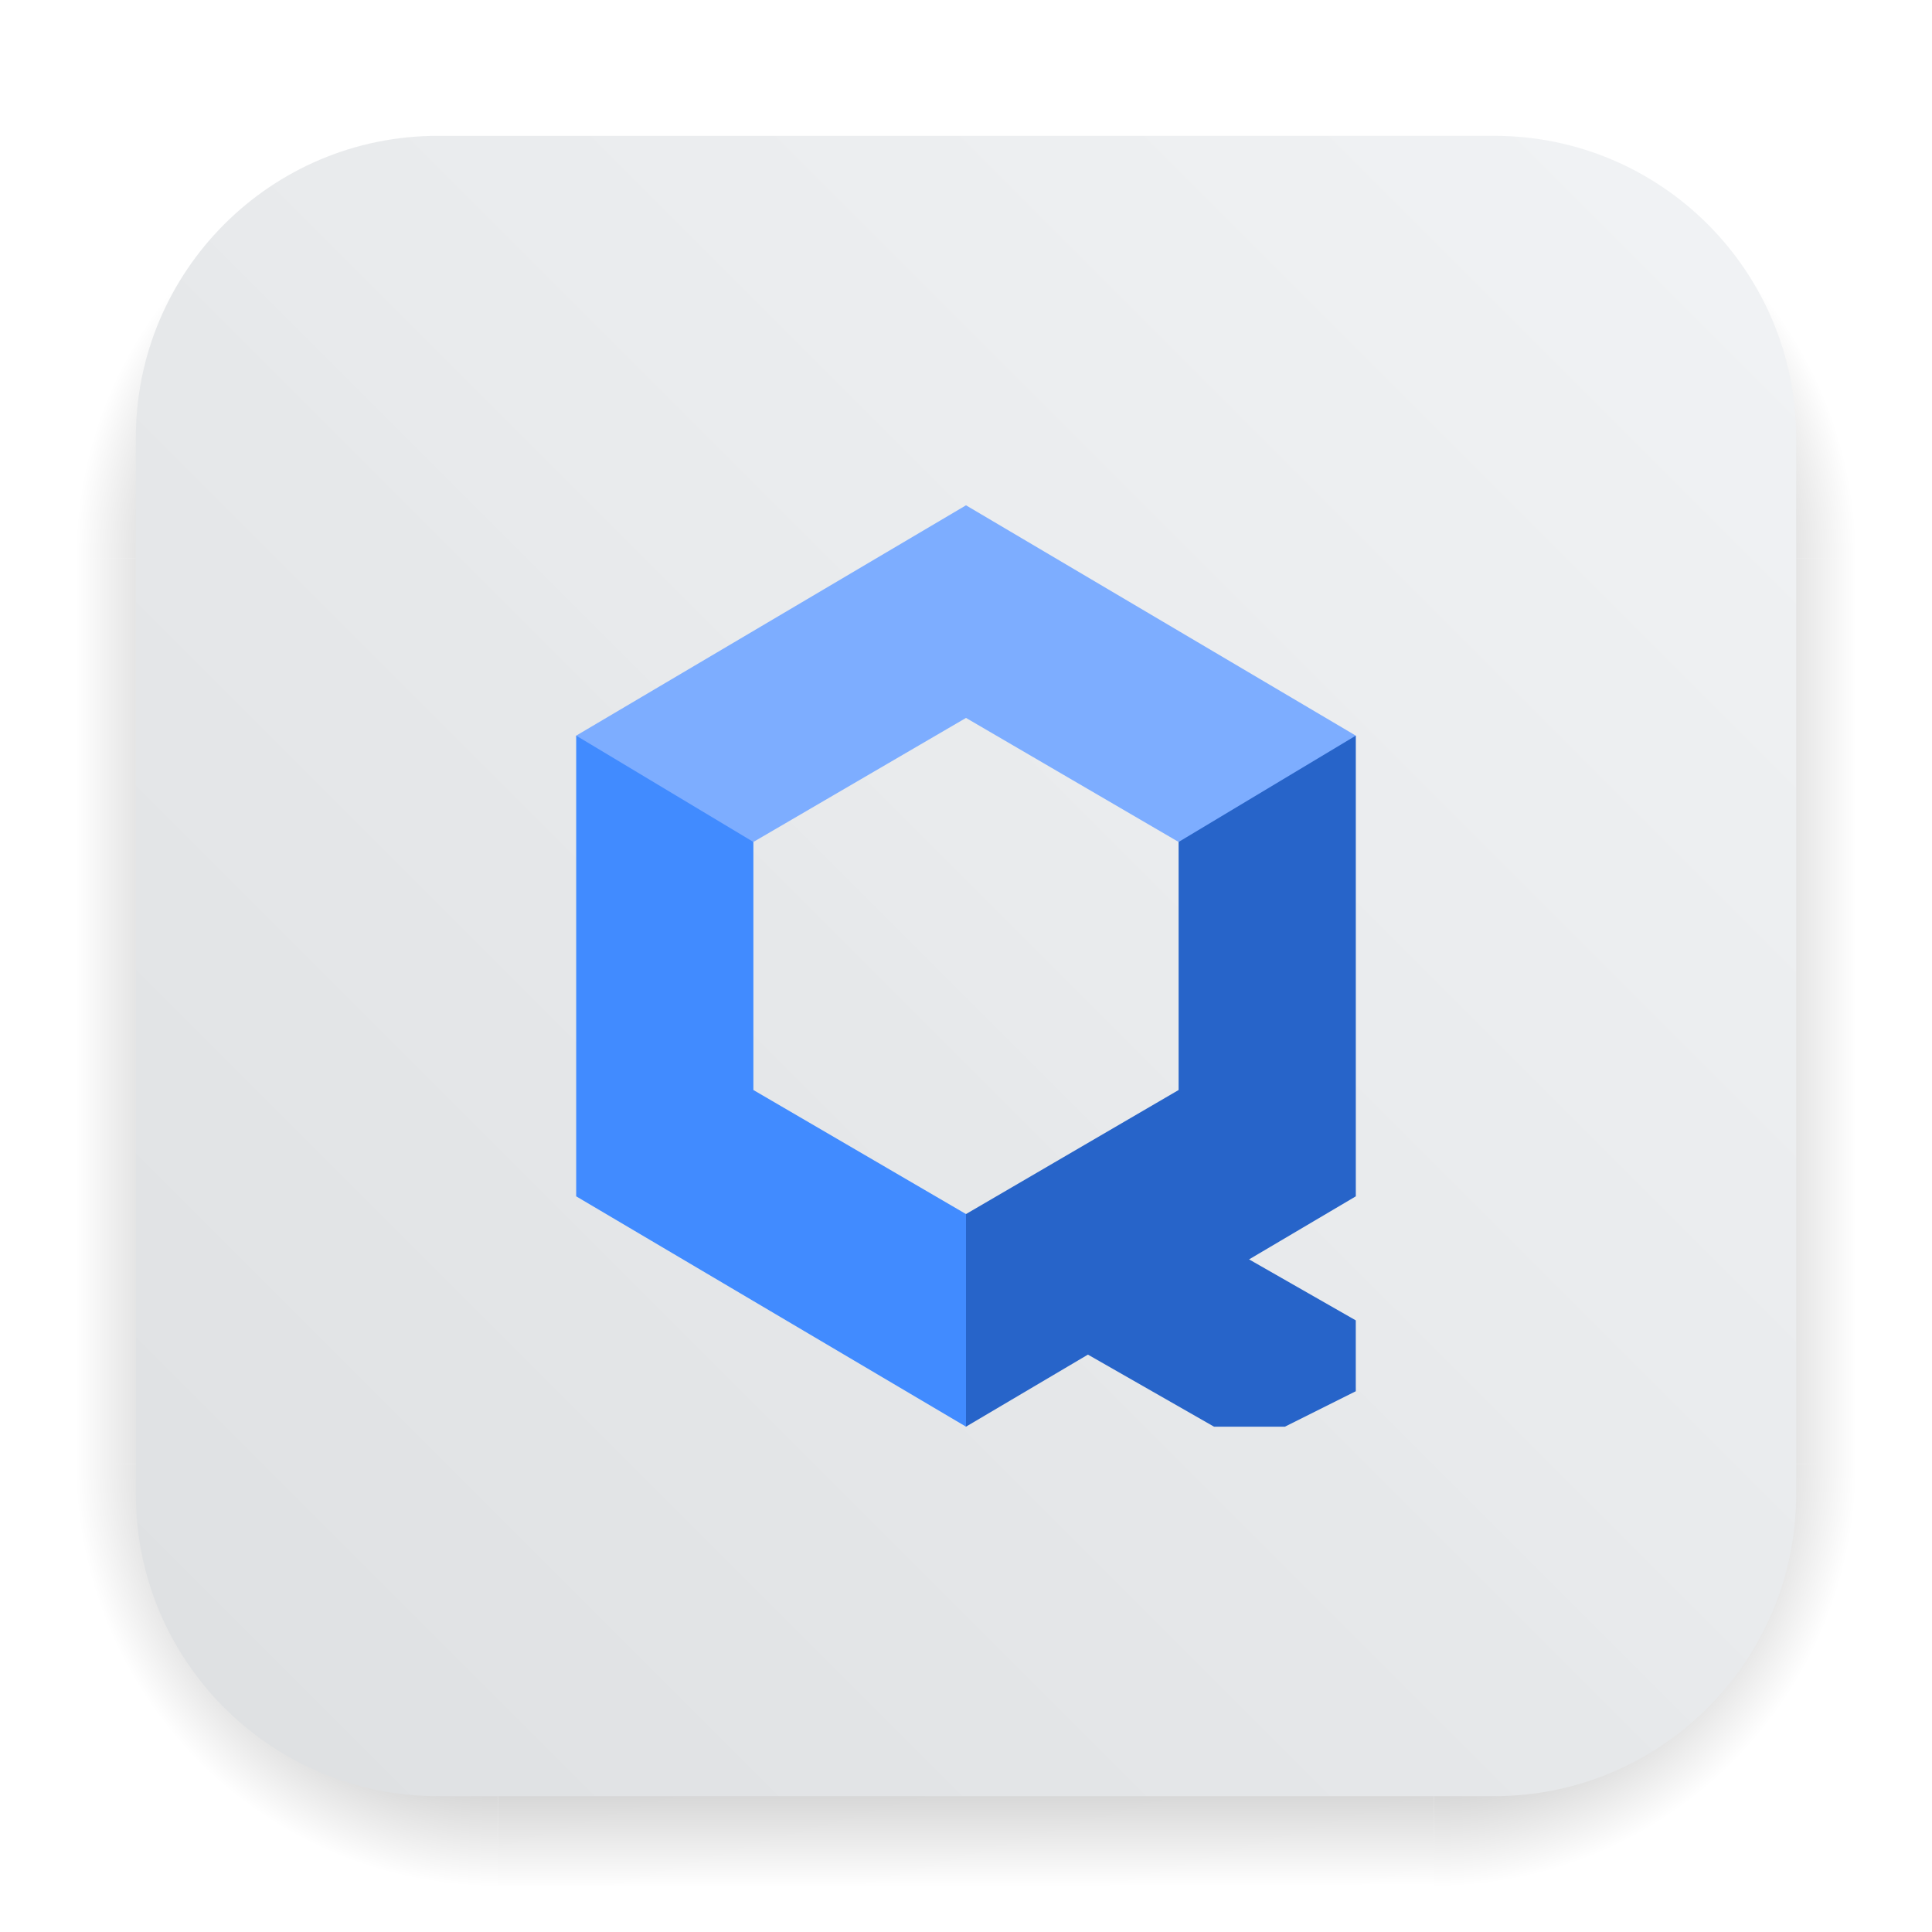
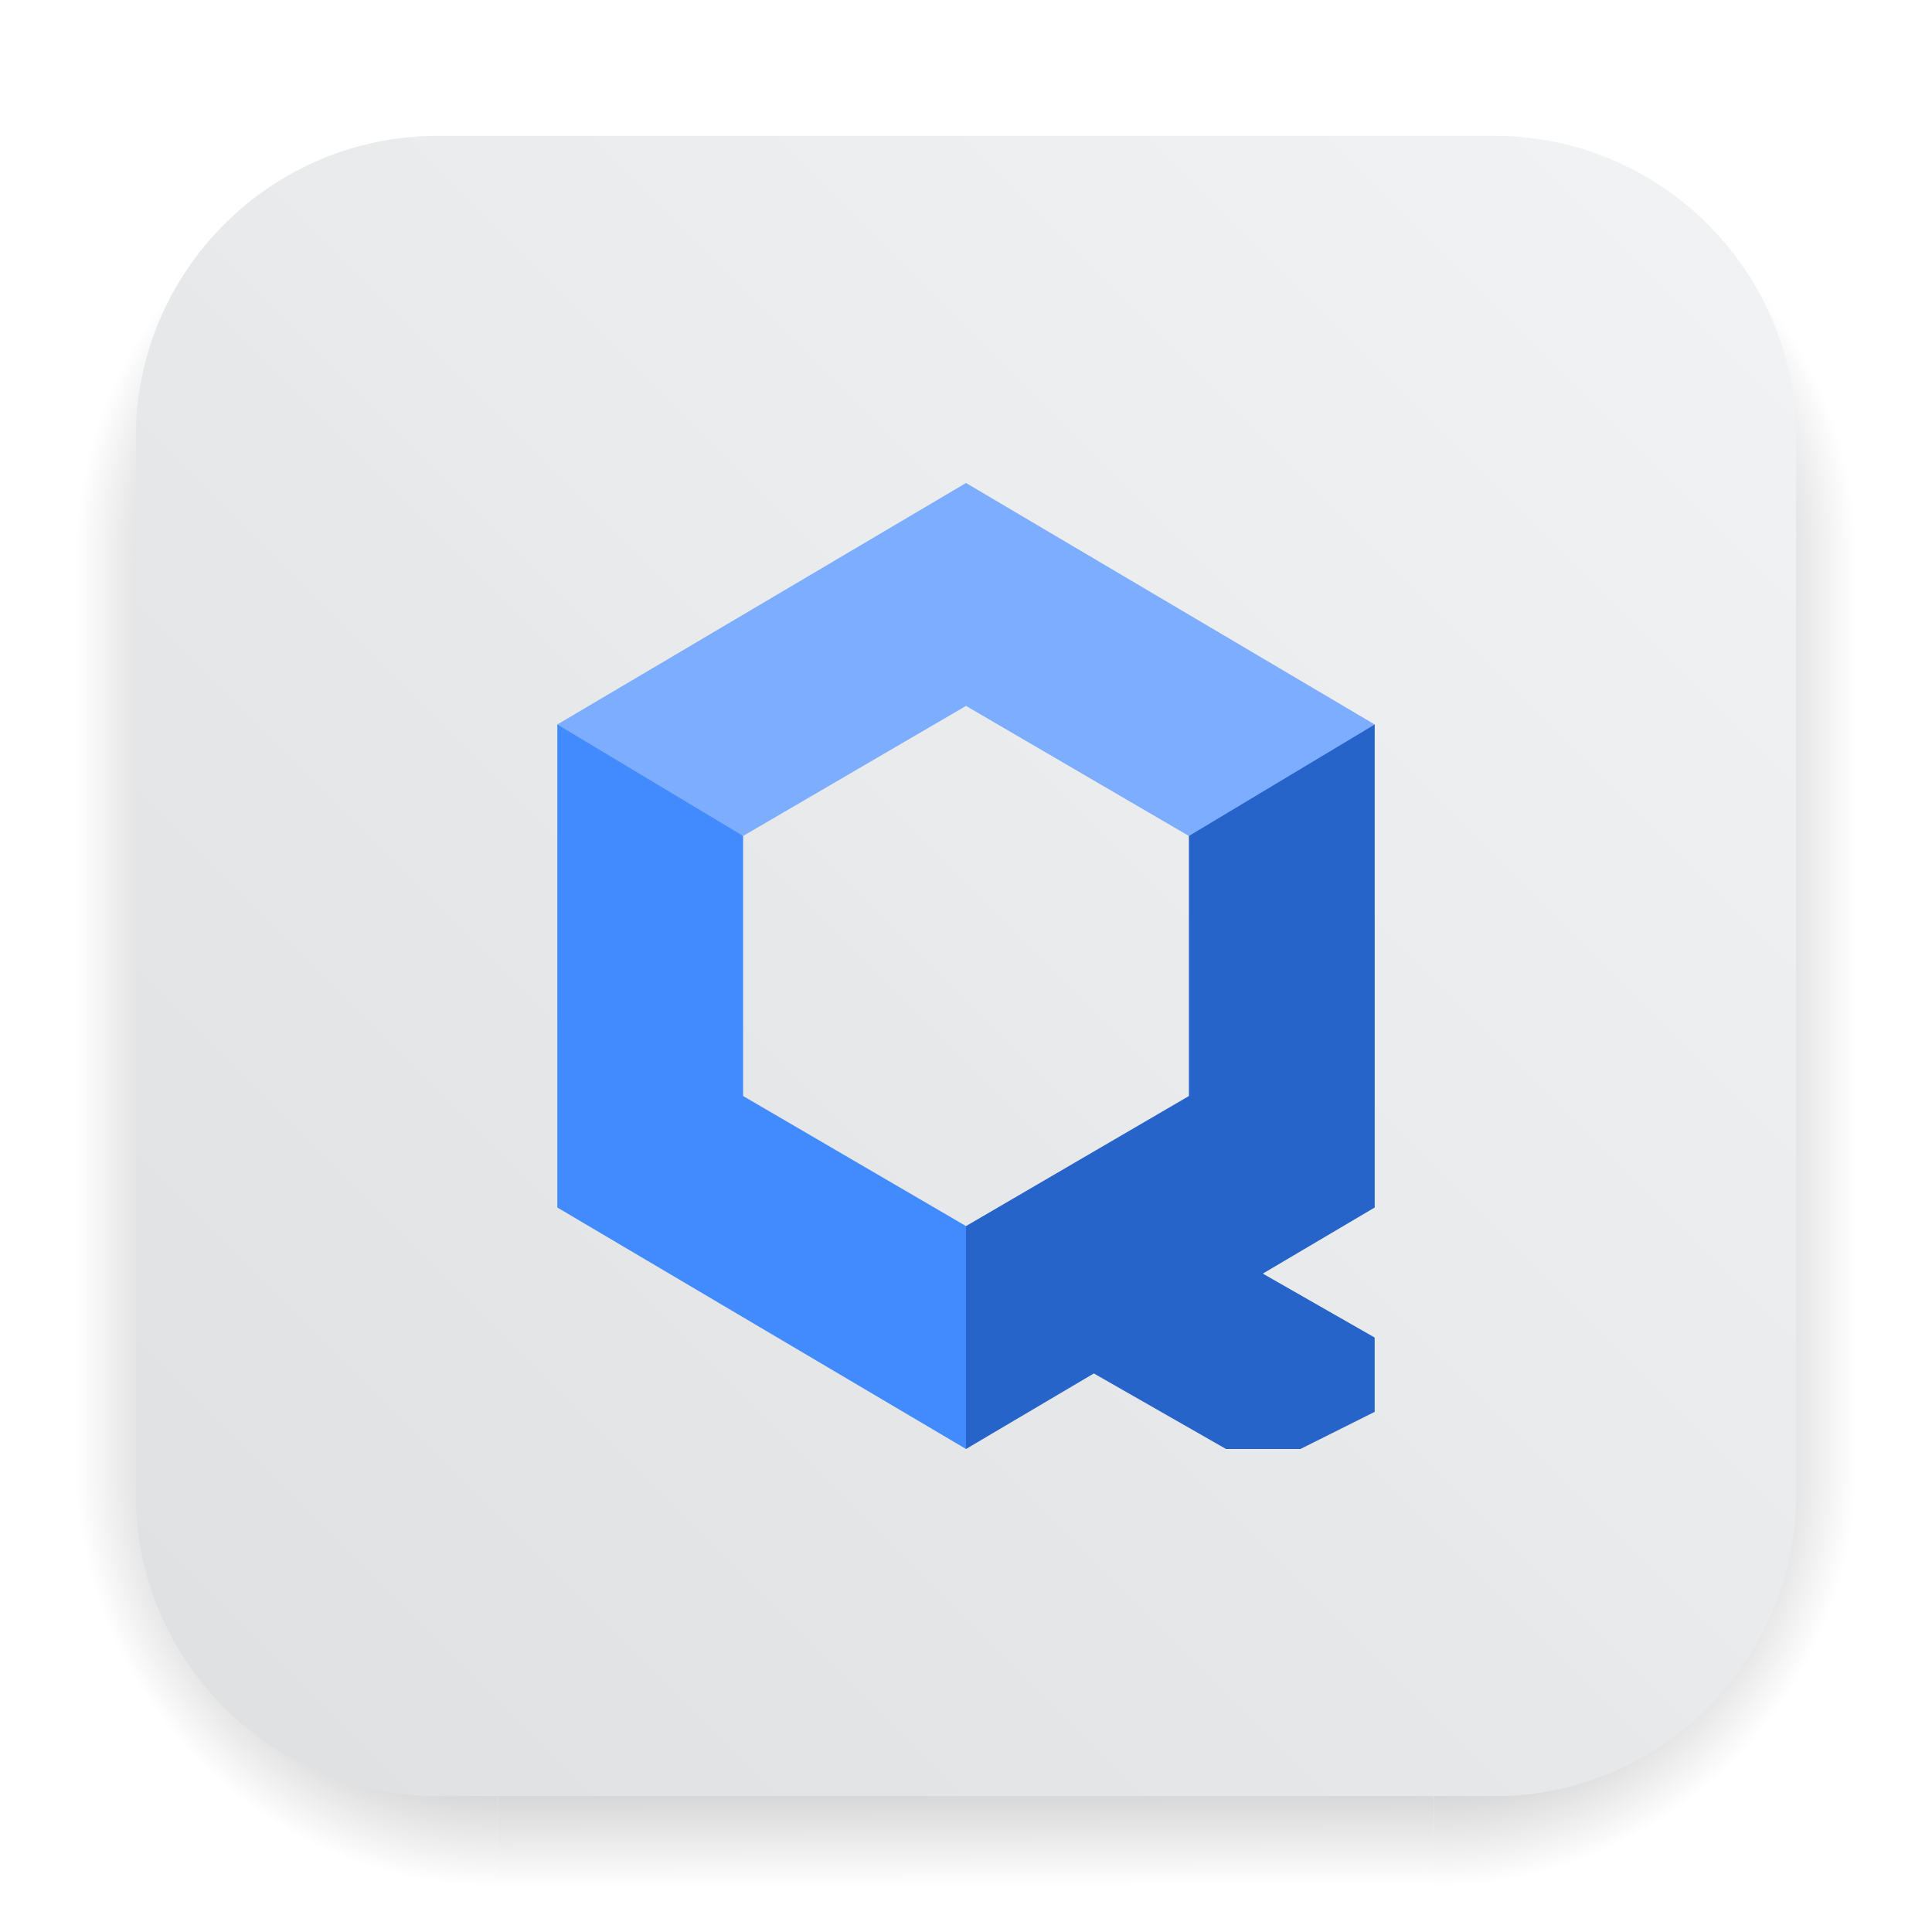
<svg xmlns="http://www.w3.org/2000/svg" xmlns:xlink="http://www.w3.org/1999/xlink" width="64" height="64" version="1.1" viewBox="0 0 64 64" id="svg5">
  <defs id="defs5">
-     <filter style="color-interpolation-filters:sRGB" id="filter1057" x="-0.027" width="1.054" y="-0.027" height="1.054">
-       <feGaussianBlur stdDeviation="0.619" id="feGaussianBlur1059" />
-     </filter>
    <linearGradient xlink:href="#linearGradient1051" id="linearGradient1053" x1="-127" y1="60" x2="-72" y2="5" gradientUnits="userSpaceOnUse" gradientTransform="translate(131.5,-0.5100001)" />
    <linearGradient id="linearGradient1051">
      <stop style="stop-color:#dee0e2;stop-opacity:1" offset="0" id="stop1047" />
      <stop style="stop-color:#f1f3f5;stop-opacity:0.996" offset="1" id="stop1049" />
    </linearGradient>
    <linearGradient gradientUnits="userSpaceOnUse" gradientTransform="matrix(1.5625,0,0,1.5625,-8.1072,-10.908)" y2="37.368" y1="12.316" x2="41.729" x1="41.729" id="linearGradient1049">
      <stop id="stop23" offset="0" stop-color="#ff3c64" />
      <stop id="stop25" offset="1" stop-color="#ff4628" />
    </linearGradient>
    <linearGradient id="linearGradient1057">
      <stop id="stop4" offset="0" stop-color="#fff" />
      <stop id="stop6" offset="1" stop-opacity="0" stop-color="#fff" />
    </linearGradient>
    <linearGradient gradientUnits="userSpaceOnUse" gradientTransform="matrix(1.5625,0,0,1.5625,-9.2253,1.3231)" y2="43.681" y1="18.052" x2="21.314" x1="21.314" id="linearGradient1047">
      <stop id="stop18" offset="0" stop-color="#14dc78" />
      <stop id="stop20" offset="1" stop-color="#14a03c" />
    </linearGradient>
    <linearGradient gradientUnits="userSpaceOnUse" gradientTransform="matrix(1.5625,0,0,1.5625,0.40633,-5.1891)" y2="52.847" y1="27.545" x2="34.999" x1="34.999" id="linearGradient982">
      <stop id="stop9" offset="0" stop-color="#32b4ff" />
      <stop id="stop11" offset="1" stop-color="#3287ff" />
    </linearGradient>
    <radialGradient id="gradient_ds_br" cx="0" cy="0" r="1" gradientUnits="userSpaceOnUse" gradientTransform="matrix(13.9984,0.00477622,-0.00477841,14.0048,47.5016,48.4952)">
      <stop offset="0.65" id="stop1" />
      <stop offset="1" stop-opacity="0" id="stop2" />
    </radialGradient>
    <linearGradient id="gradient_ds_b" x1="30.449" y1="48.5" x2="30.492" y2="62.5" gradientUnits="userSpaceOnUse">
      <stop offset="0.654" id="stop3" />
-       <stop offset="1" stop-opacity="0" id="stop4" />
+       <stop offset="1" stop-opacity="0" id="stop5" />
    </linearGradient>
    <radialGradient id="gradient_ds_bl" cx="0" cy="0" r="1" gradientUnits="userSpaceOnUse" gradientTransform="matrix(0,14,-14,0,16.5,48.5)">
-       <stop offset="0.65" id="stop5" />
-       <stop offset="1" stop-opacity="0" id="stop6" />
+       <stop offset="0.65" id="stop7" />
+       <stop offset="1" stop-opacity="0" id="stop8" />
    </radialGradient>
    <linearGradient id="gradient_ds_r" x1="47.5" y1="33.5" x2="61.5" y2="33.501" gradientUnits="userSpaceOnUse">
-       <stop offset="0.649" id="stop7" />
-       <stop offset="1" stop-opacity="0" id="stop8" />
+       <stop offset="0.649" id="stop10" />
+       <stop offset="1" stop-opacity="0" id="stop12" />
    </linearGradient>
    <linearGradient id="gradient_ds_l" x1="16.5" y1="33.895" x2="2.5" y2="33.895" gradientUnits="userSpaceOnUse">
-       <stop offset="0.649" id="stop9" />
-       <stop offset="1" stop-opacity="0" id="stop10" />
-     </linearGradient>
-     <radialGradient id="gradient_ds_tr" cx="0" cy="0" r="1" gradientTransform="matrix(0.00843236,-14,14.0084,0.0189842,47.4916,18.5)" gradientUnits="userSpaceOnUse">
-       <stop offset="0.65" id="stop11" />
-       <stop offset="1" stop-opacity="0" id="stop12" />
-     </radialGradient>
-     <linearGradient id="gradient_ds_t" x1="29.98" y1="18.5" x2="29.916" y2="4.5" gradientUnits="userSpaceOnUse">
      <stop offset="0.649" id="stop13" />
      <stop offset="1" stop-opacity="0" id="stop14" />
    </linearGradient>
-     <radialGradient id="gradient_ds_tl" cx="0" cy="0" r="1" gradientTransform="matrix(-0.00843236,-14,-14.0084,0.0189842,16.5084,18.5)" gradientUnits="userSpaceOnUse">
+     <radialGradient id="gradient_ds_tr" cx="0" cy="0" r="1" gradientTransform="matrix(0.00843236,-14,14.0084,0.0189842,47.4916,18.5)" gradientUnits="userSpaceOnUse">
      <stop offset="0.65" id="stop15" />
      <stop offset="1" stop-opacity="0" id="stop16" />
+     </radialGradient>
+     <linearGradient id="gradient_ds_t" x1="29.98" y1="18.5" x2="29.916" y2="4.5" gradientUnits="userSpaceOnUse">
+       <stop offset="0.649" id="stop17" />
+       <stop offset="1" stop-opacity="0" id="stop19" />
+     </linearGradient>
+     <radialGradient id="gradient_ds_tl" cx="0" cy="0" r="1" gradientTransform="matrix(-0.00843236,-14,-14.0084,0.0189842,16.5084,18.5)" gradientUnits="userSpaceOnUse">
+       <stop offset="0.65" id="stop21" />
+       <stop offset="1" stop-opacity="0" id="stop22" />
    </radialGradient>
  </defs>
  <g id="ds" opacity="0.25">
    <path id="ds-br" d="m 47.5,48.5 h 14 v 14 h -14 z" fill="url(#gradient_ds_br)" style="fill:url(#gradient_ds_br)" />
    <path id="ds-b" d="m 16.5,48.5 h 31 v 14 h -31 z" fill="url(#gradient_ds_b)" style="fill:url(#gradient_ds_b)" />
    <path id="ds-bl" d="m 2.5,48.5 h 14 v 14 h -14 z" fill="url(#gradient_ds_bl)" style="fill:url(#gradient_ds_bl)" />
    <path id="ds-r" d="m 47.5,18.5 h 14 v 30 h -14 z" fill="url(#gradient_ds_r)" style="fill:url(#gradient_ds_r)" />
    <path id="ds-l" d="m 2.5,18.5 h 14 v 30 h -14 z" fill="url(#gradient_ds_l)" style="fill:url(#gradient_ds_l)" />
    <path id="ds-tr" d="m 47.5,4.5 h 14 v 14 h -14 z" fill="url(#gradient_ds_tr)" style="fill:url(#gradient_ds_tr)" />
    <path id="ds-t" d="m 16.5,4.5 h 31 v 14 h -31 z" fill="url(#gradient_ds_t)" style="fill:url(#gradient_ds_t)" />
    <path id="ds-tl" d="m 16.5,4.5 h -14 v 14 h 14 z" fill="url(#gradient_ds_tl)" style="fill:url(#gradient_ds_tl)" />
  </g>
  <rect y="4.5" x="4.5" height="55" width="55" id="bg" style="fill:url(#linearGradient1053);fill-opacity:1;stroke-width:2.744;stroke-linecap:round" rx="10" />
  <g id="art">
-     <path d="m 32,16.739 -12.913,7.63 c 0.683,3.241 3.278,2.955 5.87,3.522 l 7.043,-4.109 7.043,4.109 c 3.299,1.227 4.908,-0.075 5.87,-3.522 z" fill="#7dadff" id="path2" style="stroke-width:1.174" />
-     <path d="m 39.043,27.891 v 8.217 L 32,40.217 c -2.419,2.348 -1.439,4.696 0,7.043 l 12.913,-7.63 v -15.261 z" fill="#2764c9" id="path3" style="stroke-width:1.174" />
-     <path d="m 19.087,24.369 v 15.261 L 32,47.26 V 40.217 l -7.043,-4.109 v -8.217 z" fill="#418bff" id="path4" style="stroke-width:1.174" />
-     <path d="m 36.695,39.043 8.217,4.696 v 2.348 l -2.348,1.174 H 40.217 l -8.217,-4.696 z" fill="#2764c9" id="path5" style="stroke-width:1.174" />
+     <g id="g22" transform="matrix(1.048445,0,0,1.048445,-1.549916,-1.549916)">
+       <path d="m 32,16.739 -12.913,7.63 c 0.683,3.241 3.278,2.955 5.87,3.522 l 7.043,-4.109 7.043,4.109 c 3.299,1.227 4.908,-0.075 5.87,-3.522 z" fill="#7dadff" id="path2" style="stroke-width:1.174" />
+       <path d="m 39.043,27.891 v 8.217 L 32,40.217 c -2.419,2.348 -1.439,4.696 0,7.043 l 12.913,-7.63 v -15.261 z" fill="#2764c9" id="path3" style="stroke-width:1.174" />
+       <path d="m 19.087,24.369 v 15.261 L 32,47.26 V 40.217 l -7.043,-4.109 v -8.217 z" fill="#418bff" id="path4" style="stroke-width:1.174" />
+       <path d="m 36.695,39.043 8.217,4.696 v 2.348 l -2.348,1.174 H 40.217 l -8.217,-4.696 z" fill="#2764c9" id="path5" style="stroke-width:1.174" />
+     </g>
  </g>
</svg>
